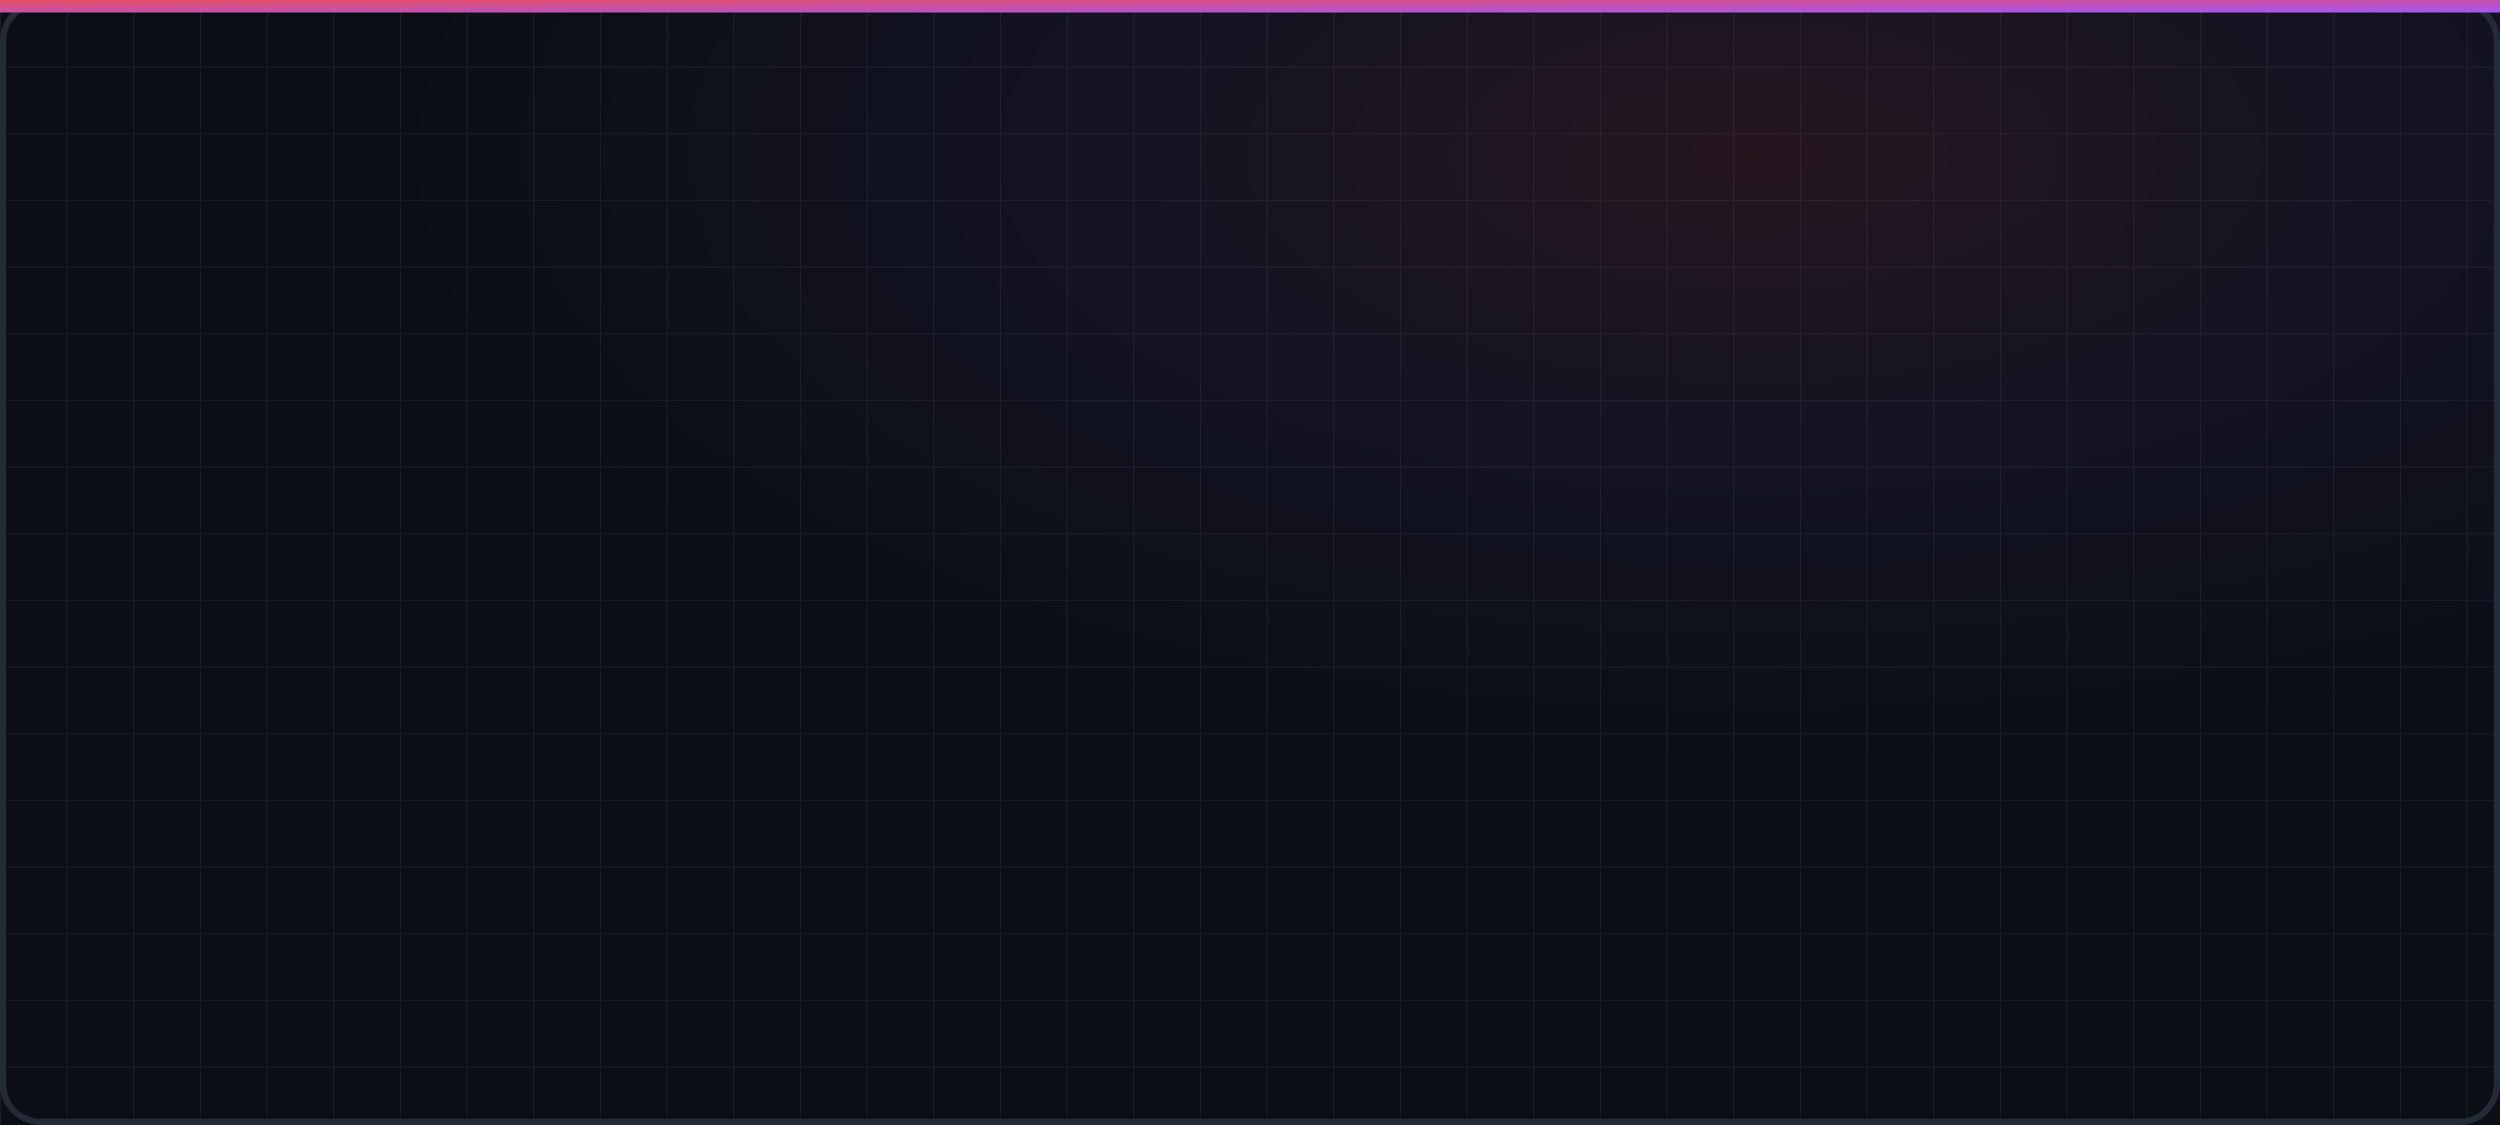
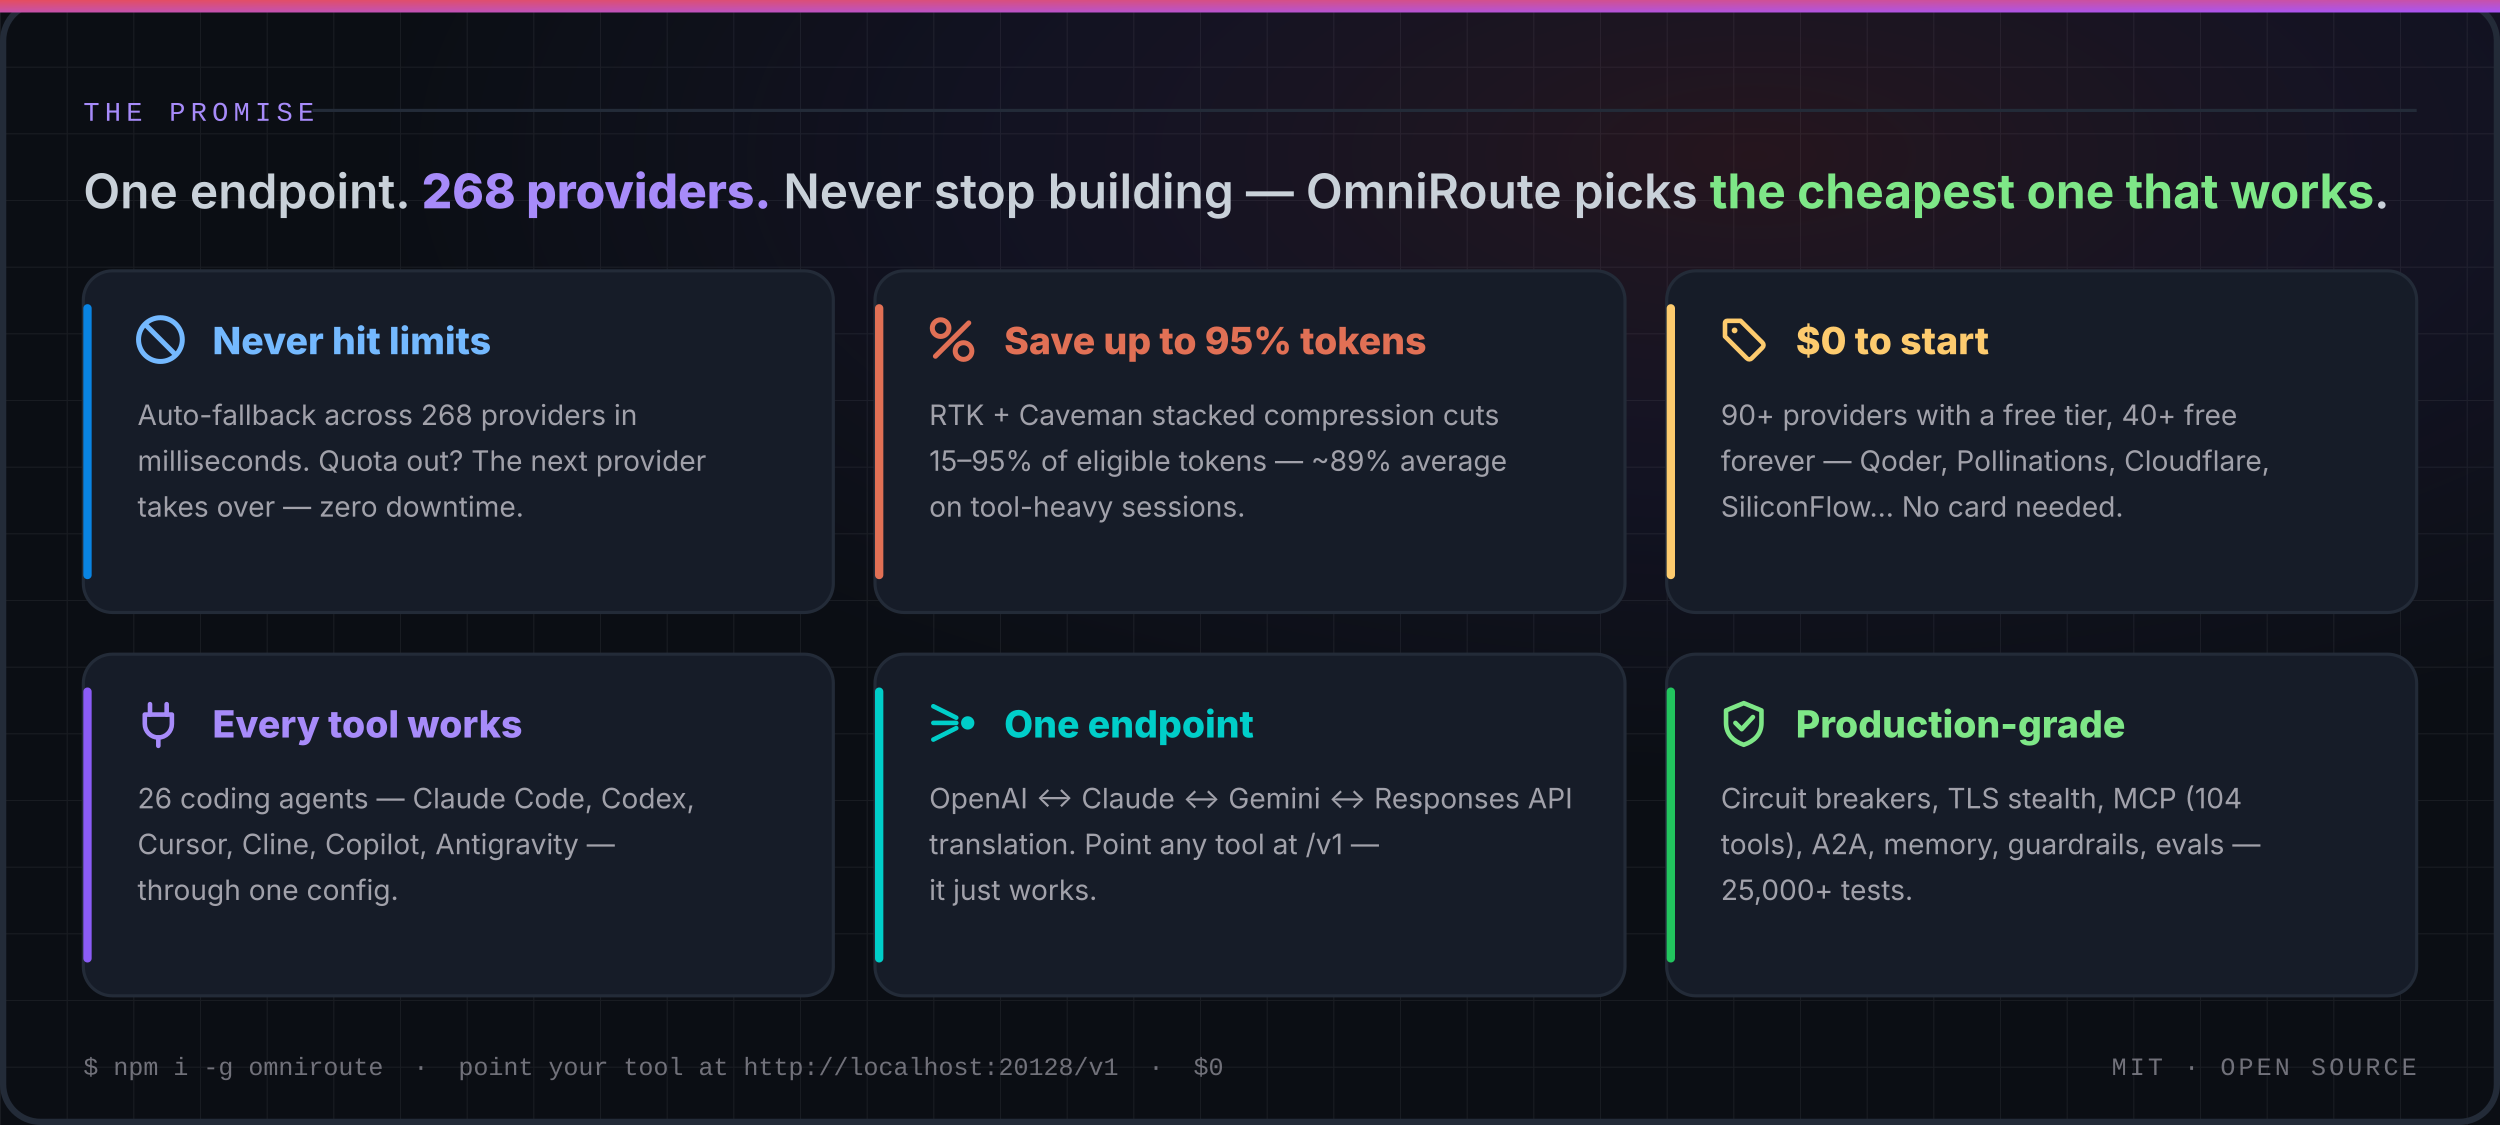
<svg xmlns="http://www.w3.org/2000/svg" viewBox="0 0 1200 540" role="img" aria-label="The OmniRoute promise: one endpoint, 268 providers — never stop building, OmniRoute picks the cheapest one that works. Six pillars. Never hit limits: auto-fallback across 268 providers in milliseconds, quota out means the next provider takes over with zero downtime. Save up to 95 percent of tokens: RTK plus Caveman stacked compression cuts 15 to 95 percent of eligible tokens, about 89 percent average on tool-heavy sessions. Zero dollars to start: 90+ providers with a free tier, 40+ free forever — Qoder, Pollinations, Cloudflare, SiliconFlow — no card needed. Every tool works: 26 coding agents including Claude Code, Codex, Cursor, Cline, Copilot and Antigravity through one config. One endpoint: OpenAI, Claude, Gemini and Responses API translation — point any tool at /v1 and it just works. Production-grade: circuit breakers, TLS stealth, MCP with 104 tools, A2A, memory, guardrails, evals — 25,000+ tests.">
  <defs>
    <pattern id="gridPaperP" width="32" height="32" patternUnits="userSpaceOnUse">
      <path d="M 32 0 L 0 0 0 32" fill="none" stroke="#ffffff" stroke-opacity="0.06" stroke-width="1" />
    </pattern>
    <radialGradient id="bgGlowP" cx="70%" cy="14%" r="55%">
      <stop offset="0%" stop-color="#e54d5e" stop-opacity="0.12" />
      <stop offset="55%" stop-color="#8b5cf6" stop-opacity="0.06" />
      <stop offset="100%" stop-color="#6366f1" stop-opacity="0" />
    </radialGradient>
    <linearGradient id="gradBrandP" x1="0" y1="0" x2="1" y2="1">
      <stop offset="0%" stop-color="#e54d5e" />
      <stop offset="100%" stop-color="#a855f7" />
    </linearGradient>
  </defs>
  <rect width="1200" height="540" fill="#0b0e14" />
  <rect width="1200" height="540" fill="url(#gridPaperP)" />
  <rect width="1200" height="540" fill="url(#bgGlowP)" />
  <rect x="1.5" y="1.5" width="1197" height="537" rx="18" fill="none" stroke="#232b38" stroke-width="3" />
  <rect x="0" y="0" width="1200" height="6" fill="url(#gradBrandP)" />
-   <g opacity="0">
-     <animate attributeName="opacity" from="0" to="1" begin="0.1s" dur="0.5s" fill="freeze" />
+   <g>
+     <animate attributeName="opacity" values="0;0;1" keyTimes="0;0.167;1" begin="0s" dur="0.6s" calcMode="spline" keySplines="0 0 1 1;0.16 1 0.3 1" fill="freeze" />
    <text x="40" y="58" font-family="Consolas, 'Courier New', monospace" font-size="13" letter-spacing="2.5" fill="#a78bfa">THE PROMISE</text>
    <line x1="150" y1="53" x2="1160" y2="53" stroke="#232b38" stroke-width="1.5" />
  </g>
-   <g opacity="0" transform="translate(0,10)">
-     <animate attributeName="opacity" from="0" to="1" begin="0.3s" dur="0.6s" calcMode="spline" keyTimes="0;1" keySplines="0.16 1 0.3 1" fill="freeze" />
-     <animateTransform attributeName="transform" type="translate" from="0 10" to="0 0" begin="0.3s" dur="0.6s" calcMode="spline" keyTimes="0;1" keySplines="0.16 1 0.3 1" fill="freeze" />
+   <g>
+     <animate attributeName="opacity" values="0;0;1" keyTimes="0;0.333;1" begin="0s" dur="0.9s" calcMode="spline" keySplines="0 0 1 1;0.16 1 0.3 1" fill="freeze" />
+     <animateTransform attributeName="transform" type="translate" values="0 10;0 10;0 0" keyTimes="0;0.333;1" begin="0s" dur="0.9s" calcMode="spline" keySplines="0 0 1 1;0.16 1 0.3 1" fill="freeze" />
    <text x="40" y="100" font-family="Inter, 'Segoe UI', Arial, Helvetica, system-ui, sans-serif" font-size="23" font-weight="600" fill="#c9d1d9">One endpoint. <tspan fill="#a78bfa" font-weight="800">268 providers.</tspan> Never stop building — OmniRoute picks <tspan fill="#7ee787" font-weight="700">the cheapest one that works</tspan>.</text>
  </g>
  <g font-family="Inter, 'Segoe UI', Arial, Helvetica, system-ui, sans-serif">
-     <g opacity="0" transform="translate(0,12)">
-       <animate attributeName="opacity" from="0" to="1" begin="0.55s" dur="0.5s" fill="freeze" />
-       <animateTransform attributeName="transform" type="translate" from="0 12" to="0 0" begin="0.55s" dur="0.5s" calcMode="spline" keyTimes="0;1" keySplines="0.16 1 0.3 1" fill="freeze" />
+     <g>
+       <animate attributeName="opacity" values="0;0;1" keyTimes="0;0.524;1" begin="0s" dur="1.05s" calcMode="spline" keySplines="0 0 1 1;0.16 1 0.3 1" fill="freeze" />
+       <animateTransform attributeName="transform" type="translate" values="0 12;0 12;0 0" keyTimes="0;0.524;1" begin="0s" dur="1.05s" calcMode="spline" keySplines="0 0 1 1;0.16 1 0.3 1" fill="freeze" />
      <rect x="40" y="130" width="360" height="164" rx="14" fill="#161c28" stroke="#232b38" stroke-width="1.5" />
      <rect x="40" y="130" width="360" height="164" rx="14" fill="none" stroke="#74b9ff" stroke-width="1.5" opacity="0">
        <animate attributeName="opacity" values="0;0.9;0;0" keyTimes="0;0.055;0.12;1" dur="12s" begin="3s" repeatCount="indefinite" />
      </rect>
      <rect x="40" y="146" width="4" height="132" rx="2" fill="#0984e3" />
      <g transform="translate(66,152)" stroke="#74b9ff" stroke-width="2.4" fill="none" stroke-linecap="round">
        <circle cx="11" cy="11" r="10.5" />
        <line x1="3.9" y1="3.9" x2="18.1" y2="18.1" />
      </g>
      <text x="102" y="170" font-size="18" font-weight="800" fill="#74b9ff">Never hit limits</text>
      <text x="66" y="204" font-size="13.5" fill="#a1a1aa">Auto-fallback across 268 providers in</text>
      <text x="66" y="226" font-size="13.5" fill="#a1a1aa">milliseconds. Quota out? The next provider</text>
      <text x="66" y="248" font-size="13.5" fill="#a1a1aa">takes over — zero downtime.</text>
    </g>
-     <g opacity="0" transform="translate(0,12)">
-       <animate attributeName="opacity" from="0" to="1" begin="0.67s" dur="0.5s" fill="freeze" />
-       <animateTransform attributeName="transform" type="translate" from="0 12" to="0 0" begin="0.67s" dur="0.5s" calcMode="spline" keyTimes="0;1" keySplines="0.16 1 0.3 1" fill="freeze" />
+     <g>
+       <animate attributeName="opacity" values="0;0;1" keyTimes="0;0.573;1" begin="0s" dur="1.17s" calcMode="spline" keySplines="0 0 1 1;0.16 1 0.3 1" fill="freeze" />
+       <animateTransform attributeName="transform" type="translate" values="0 12;0 12;0 0" keyTimes="0;0.573;1" begin="0s" dur="1.17s" calcMode="spline" keySplines="0 0 1 1;0.16 1 0.3 1" fill="freeze" />
      <rect x="420" y="130" width="360" height="164" rx="14" fill="#161c28" stroke="#232b38" stroke-width="1.5" />
      <rect x="420" y="130" width="360" height="164" rx="14" fill="none" stroke="#e17055" stroke-width="1.5" opacity="0">
        <animate attributeName="opacity" values="0;0;0.9;0;0" keyTimes="0;0.167;0.222;0.287;1" dur="12s" begin="3s" repeatCount="indefinite" />
      </rect>
      <rect x="420" y="146" width="4" height="132" rx="2" fill="#e17055" />
      <g transform="translate(446,152)" stroke="#e17055" stroke-width="2.4" fill="none" stroke-linecap="round">
        <circle cx="5.5" cy="5.5" r="4" />
        <circle cx="16.5" cy="16.5" r="4" />
        <line x1="19" y1="3" x2="3" y2="19" />
      </g>
      <text x="482" y="170" font-size="18" font-weight="800" fill="#e17055">Save up to 95% tokens</text>
      <text x="446" y="204" font-size="13.5" fill="#a1a1aa">RTK + Caveman stacked compression cuts</text>
      <text x="446" y="226" font-size="13.5" fill="#a1a1aa">15–95% of eligible tokens — ~89% average</text>
      <text x="446" y="248" font-size="13.5" fill="#a1a1aa">on tool-heavy sessions.</text>
    </g>
-     <g opacity="0" transform="translate(0,12)">
-       <animate attributeName="opacity" from="0" to="1" begin="0.79s" dur="0.5s" fill="freeze" />
-       <animateTransform attributeName="transform" type="translate" from="0 12" to="0 0" begin="0.79s" dur="0.5s" calcMode="spline" keyTimes="0;1" keySplines="0.16 1 0.3 1" fill="freeze" />
+     <g>
+       <animate attributeName="opacity" values="0;0;1" keyTimes="0;0.612;1" begin="0s" dur="1.29s" calcMode="spline" keySplines="0 0 1 1;0.16 1 0.3 1" fill="freeze" />
+       <animateTransform attributeName="transform" type="translate" values="0 12;0 12;0 0" keyTimes="0;0.612;1" begin="0s" dur="1.29s" calcMode="spline" keySplines="0 0 1 1;0.16 1 0.3 1" fill="freeze" />
      <rect x="800" y="130" width="360" height="164" rx="14" fill="#161c28" stroke="#232b38" stroke-width="1.5" />
      <rect x="800" y="130" width="360" height="164" rx="14" fill="none" stroke="#fdcb6e" stroke-width="1.5" opacity="0">
        <animate attributeName="opacity" values="0;0;0.9;0;0" keyTimes="0;0.334;0.389;0.454;1" dur="12s" begin="3s" repeatCount="indefinite" />
      </rect>
      <rect x="800" y="146" width="4" height="132" rx="2" fill="#fdcb6e" />
      <g transform="translate(826,152)" stroke="#fdcb6e" stroke-width="2.2" fill="none" stroke-linecap="round" stroke-linejoin="round">
        <path d="M 2,9.5 L 2,3 A 1,1 0 0 1 3,2 L 9.5,2 L 20,12.5 A 1.6,1.6 0 0 1 20,14.8 L 14.8,20 A 1.6,1.6 0 0 1 12.5,20 Z" />
        <circle cx="6.6" cy="6.6" r="1.4" fill="#fdcb6e" stroke="none" />
      </g>
      <text x="862" y="170" font-size="18" font-weight="800" fill="#fdcb6e">$0 to start</text>
      <text x="826" y="204" font-size="13.5" fill="#a1a1aa">90+ providers with a free tier, 40+ free</text>
      <text x="826" y="226" font-size="13.5" fill="#a1a1aa">forever — Qoder, Pollinations, Cloudflare,</text>
      <text x="826" y="248" font-size="13.5" fill="#a1a1aa">SiliconFlow… No card needed.</text>
    </g>
-     <g opacity="0" transform="translate(0,12)">
-       <animate attributeName="opacity" from="0" to="1" begin="0.91s" dur="0.5s" fill="freeze" />
-       <animateTransform attributeName="transform" type="translate" from="0 12" to="0 0" begin="0.91s" dur="0.5s" calcMode="spline" keyTimes="0;1" keySplines="0.16 1 0.3 1" fill="freeze" />
+     <g>
+       <animate attributeName="opacity" values="0;0;1" keyTimes="0;0.645;1" begin="0s" dur="1.41s" calcMode="spline" keySplines="0 0 1 1;0.16 1 0.3 1" fill="freeze" />
+       <animateTransform attributeName="transform" type="translate" values="0 12;0 12;0 0" keyTimes="0;0.645;1" begin="0s" dur="1.41s" calcMode="spline" keySplines="0 0 1 1;0.16 1 0.3 1" fill="freeze" />
      <rect x="40" y="314" width="360" height="164" rx="14" fill="#161c28" stroke="#232b38" stroke-width="1.5" />
      <rect x="40" y="314" width="360" height="164" rx="14" fill="none" stroke="#a78bfa" stroke-width="1.5" opacity="0">
        <animate attributeName="opacity" values="0;0;0.9;0;0" keyTimes="0;0.5;0.555;0.62;1" dur="12s" begin="3s" repeatCount="indefinite" />
      </rect>
      <rect x="40" y="330" width="4" height="132" rx="2" fill="#8b5cf6" />
      <g transform="translate(66,336)" stroke="#a78bfa" stroke-width="2.2" fill="none" stroke-linecap="round" stroke-linejoin="round">
        <path d="M 6,2 L 6,7 M 14,2 L 14,7" />
        <path d="M 3.5,7 L 16.5,7 L 16.5,11.5 A 6.5,6.5 0 0 1 10,18 A 6.5,6.5 0 0 1 3.5,11.5 Z" />
        <path d="M 10,18 L 10,22" />
      </g>
      <text x="102" y="354" font-size="18" font-weight="800" fill="#a78bfa">Every tool works</text>
      <text x="66" y="388" font-size="13.5" fill="#a1a1aa">26 coding agents — Claude Code, Codex,</text>
      <text x="66" y="410" font-size="13.5" fill="#a1a1aa">Cursor, Cline, Copilot, Antigravity —</text>
      <text x="66" y="432" font-size="13.5" fill="#a1a1aa">through one config.</text>
    </g>
-     <g opacity="0" transform="translate(0,12)">
-       <animate attributeName="opacity" from="0" to="1" begin="1.03s" dur="0.5s" fill="freeze" />
-       <animateTransform attributeName="transform" type="translate" from="0 12" to="0 0" begin="1.03s" dur="0.5s" calcMode="spline" keyTimes="0;1" keySplines="0.16 1 0.3 1" fill="freeze" />
+     <g>
+       <animate attributeName="opacity" values="0;0;1" keyTimes="0;0.673;1" begin="0s" dur="1.53s" calcMode="spline" keySplines="0 0 1 1;0.16 1 0.3 1" fill="freeze" />
+       <animateTransform attributeName="transform" type="translate" values="0 12;0 12;0 0" keyTimes="0;0.673;1" begin="0s" dur="1.53s" calcMode="spline" keySplines="0 0 1 1;0.16 1 0.3 1" fill="freeze" />
      <rect x="420" y="314" width="360" height="164" rx="14" fill="#161c28" stroke="#232b38" stroke-width="1.5" />
      <rect x="420" y="314" width="360" height="164" rx="14" fill="none" stroke="#00cec9" stroke-width="1.5" opacity="0">
        <animate attributeName="opacity" values="0;0;0.9;0;0" keyTimes="0;0.667;0.722;0.787;1" dur="12s" begin="3s" repeatCount="indefinite" />
      </rect>
      <rect x="420" y="330" width="4" height="132" rx="2" fill="#00cec9" />
      <g transform="translate(446,336)" stroke="#00cec9" stroke-width="2.2" fill="none" stroke-linecap="round">
        <path d="M 2,3 L 13,8.5 M 2,11 L 13,11 M 2,19 L 13,13.5" />
        <circle cx="18.5" cy="11" r="3.2" fill="#00cec9" stroke="none" />
      </g>
      <text x="482" y="354" font-size="18" font-weight="800" fill="#00cec9">One endpoint</text>
      <text x="446" y="388" font-size="13.5" fill="#a1a1aa">OpenAI ↔ Claude ↔ Gemini ↔ Responses API</text>
      <text x="446" y="410" font-size="13.5" fill="#a1a1aa">translation. Point any tool at /v1 —</text>
      <text x="446" y="432" font-size="13.5" fill="#a1a1aa">it just works.</text>
    </g>
-     <g opacity="0" transform="translate(0,12)">
-       <animate attributeName="opacity" from="0" to="1" begin="1.15s" dur="0.5s" fill="freeze" />
-       <animateTransform attributeName="transform" type="translate" from="0 12" to="0 0" begin="1.15s" dur="0.5s" calcMode="spline" keyTimes="0;1" keySplines="0.16 1 0.3 1" fill="freeze" />
+     <g>
+       <animate attributeName="opacity" values="0;0;1" keyTimes="0;0.697;1" begin="0s" dur="1.65s" calcMode="spline" keySplines="0 0 1 1;0.16 1 0.3 1" fill="freeze" />
+       <animateTransform attributeName="transform" type="translate" values="0 12;0 12;0 0" keyTimes="0;0.697;1" begin="0s" dur="1.65s" calcMode="spline" keySplines="0 0 1 1;0.16 1 0.3 1" fill="freeze" />
      <rect x="800" y="314" width="360" height="164" rx="14" fill="#161c28" stroke="#232b38" stroke-width="1.5" />
      <rect x="800" y="314" width="360" height="164" rx="14" fill="none" stroke="#7ee787" stroke-width="1.5" opacity="0">
        <animate attributeName="opacity" values="0;0;0.9;0;0" keyTimes="0;0.834;0.889;0.954;1" dur="12s" begin="3s" repeatCount="indefinite" />
      </rect>
      <rect x="800" y="330" width="4" height="132" rx="2" fill="#22c55e" />
      <g transform="translate(826,336)" stroke="#7ee787" stroke-width="2.2" fill="none" stroke-linecap="round" stroke-linejoin="round">
        <path d="M 11,1.5 L 19.5,5 L 19.5,11 C 19.5,16.5 16,19.8 11,21.5 C 6,19.8 2.5,16.5 2.5,11 L 2.5,5 Z" />
        <path d="M 7,11 L 10,14 L 15.4,8.2" />
      </g>
      <text x="862" y="354" font-size="18" font-weight="800" fill="#7ee787">Production-grade</text>
      <text x="826" y="388" font-size="13.5" fill="#a1a1aa">Circuit breakers, TLS stealth, MCP (104</text>
      <text x="826" y="410" font-size="13.5" fill="#a1a1aa">tools), A2A, memory, guardrails, evals —</text>
      <text x="826" y="432" font-size="13.5" fill="#a1a1aa">25,000+ tests.</text>
    </g>
  </g>
-   <g opacity="0">
-     <animate attributeName="opacity" from="0" to="1" begin="1.5s" dur="0.6s" fill="freeze" />
+   <g>
+     <animate attributeName="opacity" values="0;0;1" keyTimes="0;0.714;1" begin="0s" dur="2.1s" calcMode="spline" keySplines="0 0 1 1;0.16 1 0.3 1" fill="freeze" />
    <text x="40" y="516" font-family="Consolas, 'Courier New', monospace" font-size="12" fill="#71717a">$ npm i -g omniroute  ·  point your tool at http://localhost:20128/v1  ·  $0</text>
    <text x="1160" y="516" text-anchor="end" font-family="Consolas, 'Courier New', monospace" font-size="12" letter-spacing="1.5" fill="#71717a">MIT · OPEN SOURCE</text>
  </g>
</svg>
